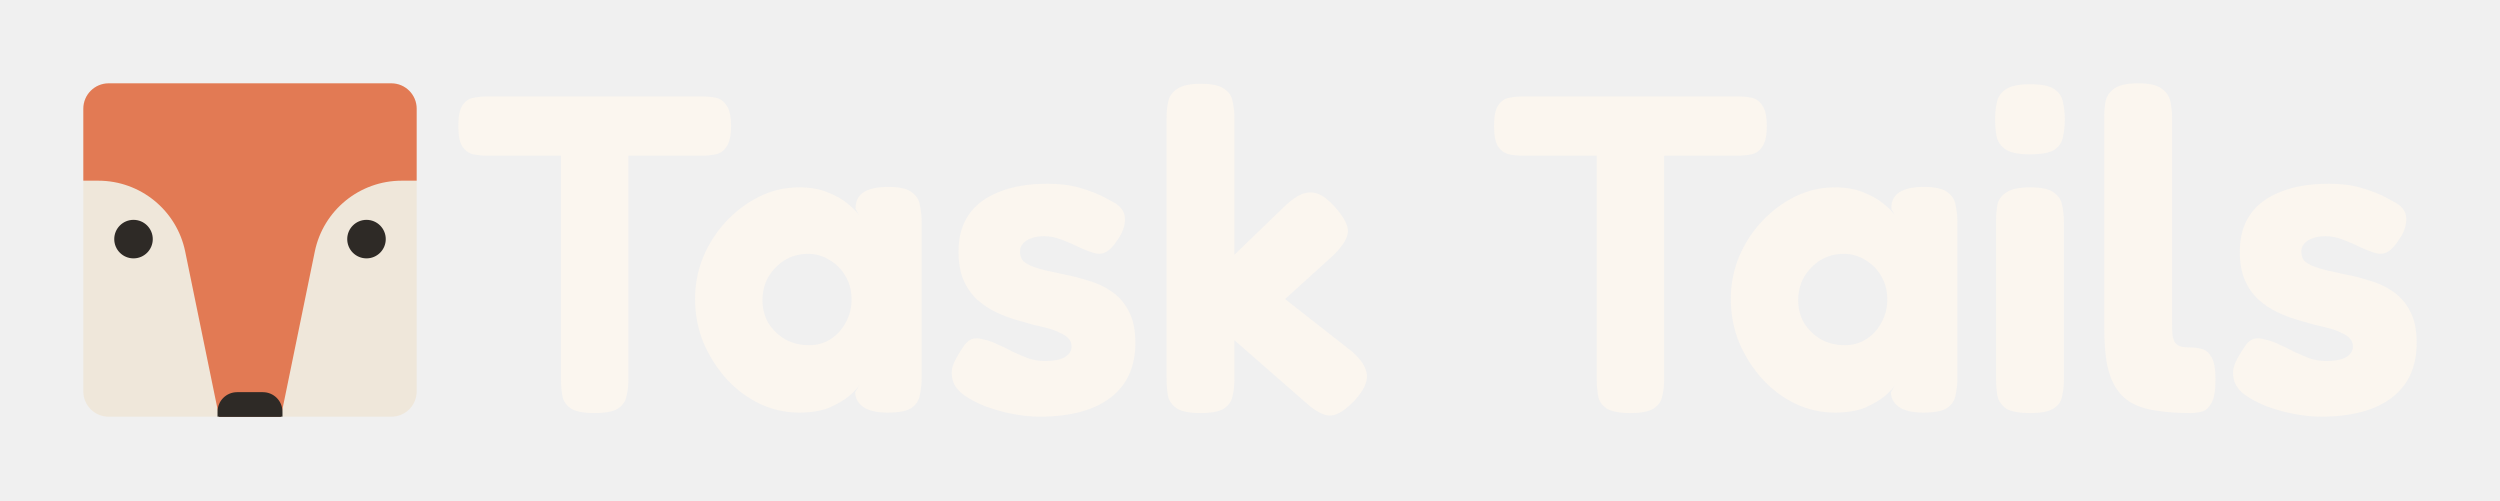
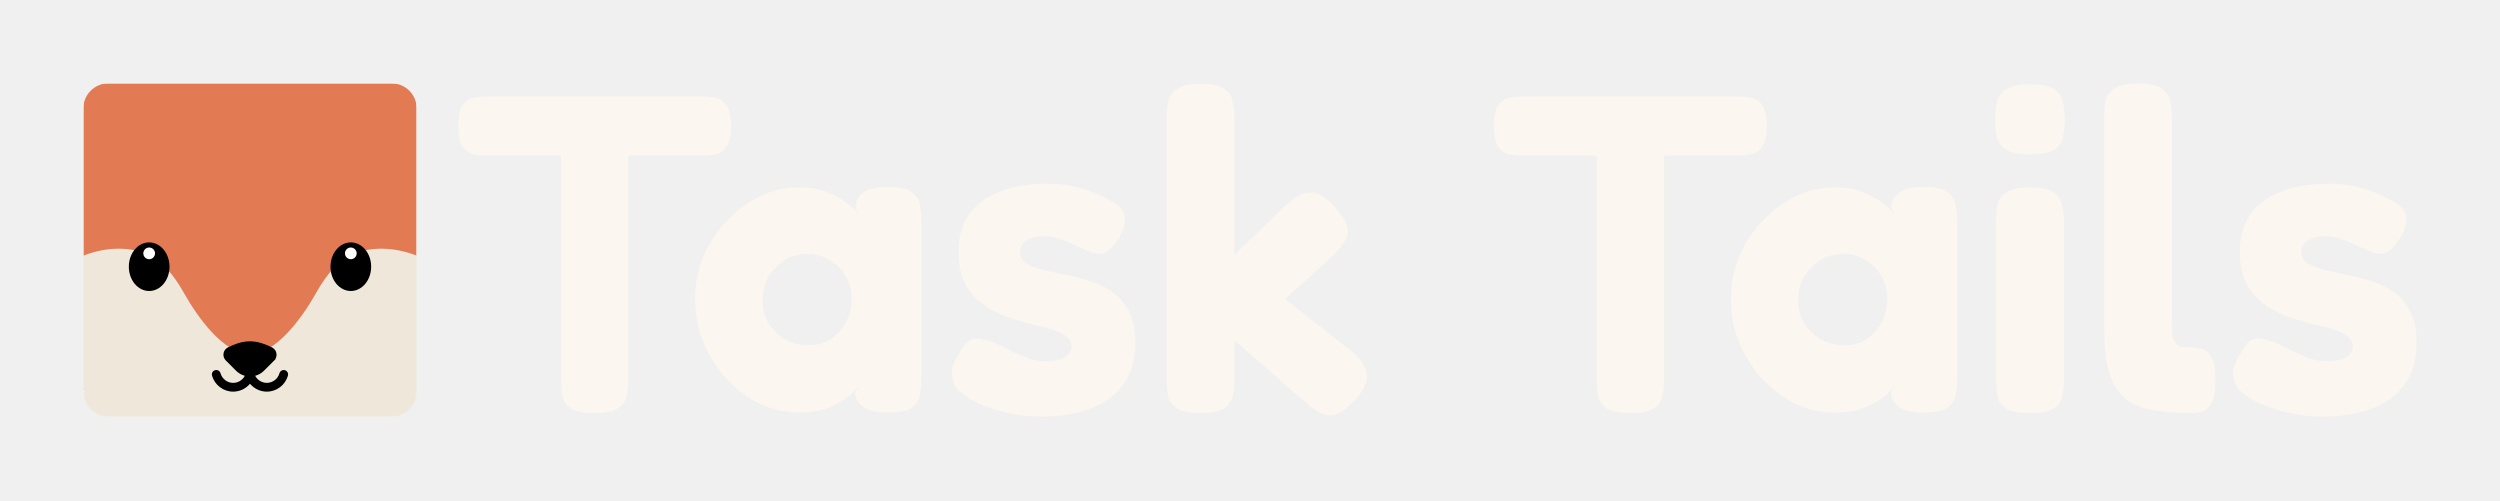
<svg xmlns="http://www.w3.org/2000/svg" width="600" height="120" viewBox="0 0 600 120" fill="none">
-   <g clip-path="url(#clip0_14_327)">
-     <path d="M93.955 20H26.045C22.706 20 20 22.706 20 26.045V93.955C20 97.294 22.706 100 26.045 100H93.955C97.294 100 100 97.294 100 93.955V26.045C100 22.706 97.294 20 93.955 20Z" fill="#EFE7DA" />
-     <path d="M20 43.365H23.592C33.701 43.365 42.416 50.473 44.448 60.376L52.58 100.001H67.419L75.551 60.376C77.583 50.474 86.298 43.365 96.407 43.365H99.999V26.082C99.999 22.723 97.276 20 93.917 20H26.082C22.723 20 20 22.723 20 26.082V43.365Z" fill="#E27A54" />
-     <path d="M67.42 100V98.823C67.42 96.432 65.482 94.494 63.09 94.494H56.91C54.518 94.494 52.58 96.432 52.58 98.823V100H67.419H67.42Z" fill="#2E2A26" stroke="#2E2A26" stroke-width="0.75" stroke-miterlimit="10" />
-     <path d="M32.042 61.635C34.388 61.635 36.29 59.733 36.29 57.387C36.29 55.041 34.388 53.139 32.042 53.139C29.695 53.139 27.794 55.041 27.794 57.387C27.794 59.733 29.695 61.635 32.042 61.635Z" fill="#2E2A26" stroke="#2E2A26" stroke-width="0.75" stroke-miterlimit="10" />
-     <path d="M87.958 61.635C90.305 61.635 92.206 59.733 92.206 57.387C92.206 55.041 90.305 53.139 87.958 53.139C85.612 53.139 83.71 55.041 83.71 57.387C83.71 59.733 85.612 61.635 87.958 61.635Z" fill="#2E2A26" stroke="#2E2A26" stroke-width="0.75" stroke-miterlimit="10" />
+   <g clip-path="url(#clip0_34_216)">
+     <mask id="mask0_34_216" style="mask-type:luminance" maskUnits="userSpaceOnUse" x="20" y="20" width="80" height="80">
+       <path d="M93.955 20H26.045C22.706 20 20 22.706 20 26.045V93.955C20 97.294 22.706 100 26.045 100H93.955C97.294 100 100 97.294 100 93.955V26.045C100 22.706 97.294 20 93.955 20Z" fill="white" />
+     </mask>
+     <g mask="url(#mask0_34_216)">
+       <path d="M60.392 104.675C51.555 104.51 45.753 106.299 26.362 96.668C25.218 96.1 24.102 95.478 22.998 94.831C21.6 94.014 17.482 92.086 8.012 90.729C7.838 90.703 7.704 90.558 7.698 90.383C7.669 89.474 7.846 86.753 10.795 85.284C10.94 85.212 10.91 84.994 10.75 84.964C8.908 84.602 2.844 83.129 0.374 79.125C0.098 78.677 0.022 78.131 0.166 77.624C0.469 76.562 1.573 74.69 5.216 71.976C5.389 71.848 5.39 71.591 5.222 71.459C4.318 70.75 1.99 68.412 1.65 62.949C1.64 62.787 1.779 62.657 1.939 62.675L5.129 63.046C5.166 63.05 5.188 63.007 5.161 62.98C4.542 62.378 0.614 58.481 -0.076 55.913C-0.102 55.813 -0.011 55.725 0.09 55.75C0.825 55.934 3.368 55.934 7.427 49.286C7.427 49.286 13.913 32.388 31.741 22.165C31.741 22.165 41.042 15.706 59.571 15.706H59.406C77.934 15.706 88.258 22.165 88.258 22.165C106.086 32.388 112.572 49.286 112.572 49.286C116.631 55.935 119.174 55.935 119.91 55.75C120.01 55.724 120.102 55.813 120.075 55.913C119.386 58.482 115.457 62.378 114.838 62.98C114.812 63.006 114.834 63.05 114.87 63.046L118.06 62.675C118.22 62.657 118.361 62.788 118.35 62.949C118.008 68.412 115.682 70.75 114.778 71.459C114.609 71.591 114.61 71.849 114.783 71.976C118.426 74.692 119.531 76.563 119.833 77.624C119.976 78.13 119.902 78.676 119.625 79.125C117.154 83.13 111.09 84.602 109.249 84.964C109.09 84.995 109.059 85.211 109.204 85.284C112.154 86.754 112.329 89.474 112.301 90.383C112.295 90.559 112.162 90.703 111.987 90.729C102.517 92.086 98.398 94.014 97.001 94.831C95.898 95.476 94.781 96.098 93.637 96.668C74.247 106.298 68.971 104.837 60.394 104.675H60.391H60.392Z" fill="#E27A54" />
+       <path d="M91.476 59.685C91.305 59.685 91.133 59.688 90.965 59.692C83.448 59.89 79.43 63.948 75.745 70.502C72.715 75.888 66.35 84.976 60 84.976C53.65 84.976 47.284 75.888 44.255 70.502C40.568 63.948 36.553 59.889 29.035 59.692C28.865 59.688 28.695 59.685 28.524 59.685C15.891 59.651 5.614 71.353 5.286 71.906C5.267 71.932 5.246 71.954 5.219 71.973C1.576 74.689 0.471 76.561 0.17 77.621C0.026 78.127 0.101 78.673 0.378 79.122C2.848 83.128 8.912 84.599 10.754 84.961C10.912 84.993 10.943 85.209 10.798 85.281C7.849 86.751 7.674 89.471 7.702 90.381C7.707 90.557 7.841 90.701 8.015 90.726C17.486 92.084 21.605 94.011 23.002 94.829C24.105 95.473 25.222 96.096 26.366 96.665C45.755 106.296 51.557 104.507 60.395 104.673C68.972 104.834 74.248 106.296 93.638 96.665C94.782 96.097 95.898 95.475 97.002 94.829C98.4 94.011 102.518 92.083 111.988 90.726C112.162 90.701 112.296 90.556 112.302 90.381C112.331 89.472 112.154 86.75 109.205 85.281C109.06 85.209 109.09 84.992 109.25 84.961C111.092 84.599 117.156 83.126 119.626 79.122C119.902 78.674 119.978 78.129 119.834 77.621C119.531 76.559 118.427 74.688 114.784 71.973C114.758 71.953 114.736 71.93 114.718 71.906C114.389 71.354 104.11 59.65 91.479 59.685H91.476Z" fill="#EFE7DA" />
+       <path d="M64.037 93.995C62.45 93.995 60.979 93.269 59.998 92.1C59.018 93.27 57.546 93.995 55.96 93.995C53.601 93.995 51.516 92.409 50.89 90.137C50.736 89.576 51.065 88.996 51.626 88.842C52.187 88.687 52.767 89.016 52.922 89.578C53.297 90.938 54.546 91.889 55.959 91.889C57.373 91.889 58.597 90.956 58.986 89.62L59.998 86.138L61.01 89.62C61.398 90.956 62.642 91.889 64.036 91.889C65.43 91.889 66.698 90.939 67.074 89.578C67.228 89.017 67.809 88.688 68.369 88.842C68.93 88.996 69.26 89.577 69.105 90.137C68.478 92.409 66.393 93.995 64.035 93.995H64.037Z" fill="black" />
+       <path d="M65.447 86.174L63.01 88.611C61.35 90.27 58.659 90.27 57 88.611L54.552 86.163C53.852 85.463 54.03 84.282 54.91 83.83C56.214 83.159 58.11 82.401 60.005 82.409C61.887 82.416 63.77 83.167 65.073 83.83C65.961 84.283 66.154 85.467 65.448 86.173H65.446L65.447 86.174Z" fill="black" stroke="black" stroke-miterlimit="10" stroke-linecap="round" />
+       <path d="M35.801 69.841C38.496 69.841 40.682 67.229 40.682 64.007C40.682 60.785 38.496 58.174 35.801 58.174C33.105 58.174 30.92 60.785 30.92 64.007C30.92 67.229 33.105 69.841 35.801 69.841Z" fill="black" />
+       <path d="M35.801 62.21C36.576 62.21 37.205 61.582 37.205 60.806C37.205 60.031 36.576 59.402 35.801 59.402C35.025 59.402 34.397 60.031 34.397 60.806C34.397 61.582 35.025 62.21 35.801 62.21Z" fill="white" />
+       <path d="M84.197 69.841C86.892 69.841 89.078 67.229 89.078 64.007C89.078 60.785 86.892 58.174 84.197 58.174C81.501 58.174 79.316 60.785 79.316 64.007C79.316 67.229 81.501 69.841 84.197 69.841Z" fill="black" />
+       <path d="M84.197 62.21C84.972 62.21 85.601 61.582 85.601 60.806C85.601 60.031 84.972 59.402 84.197 59.402C83.421 59.402 82.793 60.031 82.793 60.806C82.793 61.582 83.421 62.21 84.197 62.21Z" fill="white" />
+       <path d="M27.218 129.977C32.733 129.977 37.204 120.598 37.204 109.028C37.204 97.458 32.733 88.079 27.218 88.079C21.703 88.079 17.233 97.458 17.233 109.028C17.233 120.598 21.703 129.977 27.218 129.977Z" fill="#EFE7DA" />
+       <path d="M95.038 112.342C101.025 112.342 105.878 107.122 105.878 100.684C105.878 94.246 101.025 89.026 95.038 89.026C89.05 89.026 84.197 94.246 84.197 100.684C84.197 107.122 89.05 112.342 95.038 112.342Z" fill="#EFE7DA" />
+       <path d="M32.786 44.407C42.498 44.407 50.371 37.518 50.371 29.021C50.371 20.524 42.498 13.635 32.786 13.635C23.073 13.635 15.2 20.524 15.2 29.021C15.2 37.518 23.073 44.407 32.786 44.407Z" fill="#E27A54" />
+       <path d="M95.286 46.774C103.49 46.774 110.14 39.382 110.14 30.264C110.14 21.145 103.49 13.753 95.286 13.753C87.083 13.753 80.433 21.145 80.433 30.264C80.433 39.382 87.083 46.774 95.286 46.774Z" fill="#E27A54" />
+     </g>
  </g>
  <path d="M168.507 23.148C169.737 23.148 170.859 23.256 171.872 23.474C172.885 23.691 173.717 24.306 174.368 25.319C175.092 26.26 175.454 27.924 175.454 30.312C175.454 32.555 175.092 34.184 174.368 35.197C173.717 36.21 172.849 36.825 171.763 37.042C170.678 37.259 169.52 37.368 168.29 37.368H150.814V91.099C150.814 92.474 150.669 93.777 150.379 95.007C150.162 96.237 149.475 97.25 148.317 98.046C147.232 98.77 145.35 99.132 142.673 99.132C140.068 99.132 138.186 98.77 137.028 98.046C135.87 97.25 135.183 96.237 134.966 95.007C134.749 93.704 134.64 92.365 134.64 90.99V37.368H116.947C115.789 37.368 114.668 37.259 113.582 37.042C112.497 36.753 111.628 36.138 110.977 35.197C110.326 34.184 110 32.519 110 30.203C110 27.888 110.326 26.26 110.977 25.319C111.628 24.306 112.497 23.691 113.582 23.474C114.668 23.256 115.789 23.148 116.947 23.148H168.507Z" fill="#FBF6EF" />
  <path d="M213.059 99.023C210.381 99.023 208.391 98.553 207.089 97.612C205.858 96.671 205.243 95.513 205.243 94.138L206.329 92.293C205.894 93.017 205.062 93.921 203.832 95.007C202.602 96.02 201.01 96.961 199.056 97.829C197.102 98.625 194.678 99.023 191.783 99.023C188.455 99.023 185.271 98.299 182.231 96.852C179.264 95.405 176.623 93.415 174.307 90.882C171.992 88.277 170.146 85.346 168.771 82.09C167.469 78.833 166.818 75.396 166.818 71.778C166.818 68.232 167.469 64.867 168.771 61.682C170.146 58.426 171.992 55.568 174.307 53.107C176.695 50.574 179.373 48.584 182.34 47.137C185.307 45.69 188.455 44.966 191.783 44.966C194.461 44.966 196.74 45.364 198.622 46.16C200.503 46.884 202.059 47.752 203.289 48.765C204.592 49.778 205.569 50.755 206.22 51.696L205.352 50.176C205.279 48.44 205.858 47.137 207.089 46.269C208.391 45.328 210.417 44.858 213.167 44.858C215.772 44.858 217.618 45.255 218.703 46.052C219.861 46.848 220.548 47.897 220.765 49.2C221.055 50.502 221.2 51.877 221.2 53.324V90.773C221.2 92.148 221.055 93.487 220.765 94.79C220.548 96.092 219.861 97.142 218.703 97.938C217.618 98.661 215.736 99.023 213.059 99.023ZM194.171 82.849C196.053 82.849 197.753 82.379 199.273 81.438C200.865 80.425 202.095 79.086 202.964 77.422C203.904 75.758 204.375 73.912 204.375 71.886C204.375 69.787 203.904 67.942 202.964 66.35C202.023 64.686 200.757 63.383 199.165 62.442C197.573 61.429 195.836 60.923 193.954 60.923C191.856 60.923 189.974 61.429 188.31 62.442C186.718 63.455 185.415 64.794 184.402 66.459C183.461 68.123 182.991 70.004 182.991 72.103C182.991 74.057 183.461 75.866 184.402 77.531C185.415 79.123 186.754 80.425 188.418 81.438C190.155 82.379 192.073 82.849 194.171 82.849Z" fill="#FBF6EF" />
  <path d="M249.474 100C247.52 100 245.385 99.783 243.069 99.349C240.826 98.915 238.619 98.299 236.448 97.503C234.277 96.635 232.468 95.658 231.021 94.573C229.573 93.415 228.741 92.112 228.524 90.665C228.379 89.941 228.379 89.181 228.524 88.385C228.741 87.517 229.103 86.649 229.609 85.78C230.116 84.839 230.731 83.862 231.455 82.849C232.034 82.053 232.685 81.547 233.409 81.33C234.132 81.113 234.964 81.149 235.905 81.438C237.063 81.655 238.221 82.053 239.379 82.632C240.609 83.139 241.803 83.718 242.961 84.369C244.191 84.948 245.457 85.491 246.76 85.997C248.062 86.431 249.401 86.649 250.776 86.649C252.802 86.649 254.358 86.359 255.444 85.78C256.601 85.129 257.18 84.26 257.18 83.175C257.18 82.379 256.927 81.728 256.421 81.221C255.986 80.715 255.335 80.28 254.467 79.919C253.671 79.484 252.73 79.123 251.645 78.833C250.559 78.544 249.365 78.254 248.062 77.965C246.832 77.603 245.566 77.241 244.263 76.879C242.454 76.373 240.717 75.721 239.053 74.925C237.389 74.129 235.869 73.116 234.494 71.886C233.119 70.583 232.034 69.028 231.238 67.218C230.442 65.337 230.044 63.057 230.044 60.38C230.044 56.834 230.876 53.867 232.54 51.479C234.205 49.091 236.629 47.282 239.813 46.052C242.997 44.749 246.868 44.098 251.427 44.098C252.73 44.098 254.033 44.17 255.335 44.315C256.638 44.459 257.904 44.713 259.134 45.075C260.437 45.437 261.703 45.871 262.933 46.377C264.164 46.884 265.394 47.499 266.624 48.222C268.795 49.236 269.917 50.611 269.989 52.347C270.061 54.084 269.446 55.857 268.144 57.666C267.348 58.896 266.515 59.801 265.647 60.38C264.779 60.886 263.874 61.031 262.933 60.814C261.776 60.525 260.509 60.054 259.134 59.403C257.832 58.752 256.421 58.137 254.901 57.558C253.454 56.979 252.006 56.689 250.559 56.689C249.329 56.689 248.28 56.87 247.411 57.232C246.543 57.522 245.892 57.956 245.457 58.535C245.023 59.041 244.806 59.656 244.806 60.38C244.806 61.321 245.059 62.081 245.566 62.659C246.145 63.166 246.905 63.6 247.845 63.962C248.786 64.324 249.872 64.65 251.102 64.939C252.332 65.228 253.671 65.518 255.118 65.807C257.072 66.169 259.062 66.676 261.088 67.327C263.187 67.906 265.068 68.774 266.733 69.932C268.469 71.09 269.844 72.646 270.857 74.6C271.943 76.554 272.486 79.123 272.486 82.307C272.486 88.023 270.496 92.402 266.515 95.441C262.535 98.48 256.855 100 249.474 100Z" fill="#FBF6EF" />
  <path d="M324.48 84.369C326.724 86.323 327.918 88.204 328.062 90.014C328.207 91.75 327.23 93.777 325.132 96.092C323.54 97.757 322.129 98.842 320.898 99.349C319.741 99.855 318.583 99.855 317.425 99.349C316.267 98.915 314.928 98.01 313.409 96.635L296.258 81.655V90.99C296.258 92.438 296.113 93.777 295.824 95.007C295.607 96.237 294.919 97.25 293.762 98.046C292.676 98.77 290.795 99.132 288.117 99.132C285.512 99.132 283.631 98.77 282.473 98.046C281.315 97.25 280.591 96.237 280.302 95.007C280.085 93.704 279.976 92.329 279.976 90.882V28.25C279.976 26.802 280.121 25.464 280.41 24.233C280.7 23.003 281.423 22.026 282.581 21.303C283.739 20.507 285.621 20.108 288.226 20.108C290.831 20.108 292.676 20.507 293.762 21.303C294.919 22.026 295.607 23.039 295.824 24.342C296.113 25.572 296.258 26.911 296.258 28.358V61.14L308.415 49.417C309.863 48.042 311.201 47.101 312.432 46.594C313.734 46.088 315.001 46.052 316.231 46.486C317.461 46.92 318.764 47.897 320.139 49.417C322.454 51.949 323.576 54.012 323.503 55.604C323.431 57.123 322.309 58.969 320.139 61.14L308.415 71.778L324.48 84.369Z" fill="#FBF6EF" />
  <path d="M417.084 23.148C418.314 23.148 419.436 23.256 420.449 23.474C421.462 23.691 422.294 24.306 422.945 25.319C423.669 26.26 424.031 27.924 424.031 30.312C424.031 32.555 423.669 34.184 422.945 35.197C422.294 36.21 421.426 36.825 420.34 37.042C419.255 37.259 418.097 37.368 416.867 37.368H399.391V91.099C399.391 92.474 399.246 93.777 398.956 95.007C398.739 96.237 398.052 97.25 396.894 98.046C395.809 98.77 393.927 99.132 391.25 99.132C388.644 99.132 386.763 98.77 385.605 98.046C384.447 97.25 383.76 96.237 383.543 95.007C383.326 93.704 383.217 92.365 383.217 90.99V37.368H365.524C364.366 37.368 363.244 37.259 362.159 37.042C361.073 36.753 360.205 36.138 359.554 35.197C358.903 34.184 358.577 32.519 358.577 30.203C358.577 27.888 358.903 26.26 359.554 25.319C360.205 24.306 361.073 23.691 362.159 23.474C363.244 23.256 364.366 23.148 365.524 23.148H417.084Z" fill="#FBF6EF" />
  <path d="M461.635 99.023C458.958 99.023 456.968 98.553 455.665 97.612C454.435 96.671 453.82 95.513 453.82 94.138L454.906 92.293C454.471 93.017 453.639 93.921 452.409 95.007C451.179 96.02 449.587 96.961 447.633 97.829C445.679 98.625 443.255 99.023 440.36 99.023C437.031 99.023 433.847 98.299 430.808 96.852C427.841 95.405 425.2 93.415 422.884 90.882C420.569 88.277 418.723 85.346 417.348 82.09C416.046 78.833 415.394 75.396 415.394 71.778C415.394 68.232 416.046 64.867 417.348 61.682C418.723 58.426 420.569 55.568 422.884 53.107C425.272 50.574 427.95 48.584 430.917 47.137C433.884 45.69 437.031 44.966 440.36 44.966C443.038 44.966 445.317 45.364 447.199 46.16C449.08 46.884 450.636 47.752 451.866 48.765C453.169 49.778 454.146 50.755 454.797 51.696L453.929 50.176C453.856 48.44 454.435 47.137 455.665 46.269C456.968 45.328 458.994 44.858 461.744 44.858C464.349 44.858 466.194 45.255 467.28 46.052C468.438 46.848 469.125 47.897 469.342 49.2C469.632 50.502 469.776 51.877 469.776 53.324V90.773C469.776 92.148 469.632 93.487 469.342 94.79C469.125 96.092 468.438 97.142 467.28 97.938C466.194 98.661 464.313 99.023 461.635 99.023ZM442.748 82.849C444.63 82.849 446.33 82.379 447.85 81.438C449.442 80.425 450.672 79.086 451.541 77.422C452.481 75.758 452.952 73.912 452.952 71.886C452.952 69.787 452.481 67.942 451.541 66.35C450.6 64.686 449.333 63.383 447.741 62.442C446.149 61.429 444.413 60.923 442.531 60.923C440.433 60.923 438.551 61.429 436.887 62.442C435.295 63.455 433.992 64.794 432.979 66.459C432.038 68.123 431.568 70.004 431.568 72.103C431.568 74.057 432.038 75.866 432.979 77.531C433.992 79.123 435.331 80.425 436.995 81.438C438.732 82.379 440.65 82.849 442.748 82.849Z" fill="#FBF6EF" />
  <path d="M487.196 99.132C484.518 99.132 482.601 98.77 481.443 98.046C480.357 97.25 479.67 96.237 479.38 95.007C479.163 93.704 479.055 92.365 479.055 90.99V53.107C479.055 51.66 479.163 50.321 479.38 49.091C479.67 47.861 480.393 46.884 481.551 46.16C482.709 45.364 484.627 44.966 487.304 44.966C489.909 44.966 491.755 45.364 492.84 46.16C493.998 46.956 494.685 47.969 494.903 49.2C495.192 50.43 495.337 51.805 495.337 53.324V91.099C495.337 92.474 495.192 93.813 494.903 95.115C494.685 96.346 493.998 97.323 492.84 98.046C491.755 98.77 489.873 99.132 487.196 99.132ZM487.196 37.042C484.446 37.042 482.492 36.644 481.334 35.848C480.176 35.052 479.453 34.003 479.163 32.7C478.946 31.398 478.838 30.023 478.838 28.575C478.838 27.056 478.982 25.681 479.272 24.451C479.561 23.148 480.285 22.135 481.443 21.411C482.601 20.615 484.554 20.217 487.304 20.217C489.982 20.217 491.899 20.615 493.057 21.411C494.215 22.207 494.903 23.256 495.12 24.559C495.409 25.862 495.554 27.236 495.554 28.684C495.554 30.131 495.409 31.506 495.12 32.809C494.903 34.111 494.215 35.161 493.057 35.957C491.899 36.68 489.946 37.042 487.196 37.042Z" fill="#FBF6EF" />
  <path d="M525.642 99.132C522.675 99.132 520.033 98.951 517.718 98.589C515.474 98.299 513.521 97.721 511.856 96.852C510.264 95.984 508.962 94.79 507.949 93.27C506.935 91.75 506.176 89.796 505.669 87.408C505.235 84.948 505.018 81.945 505.018 78.399V28.25C505.018 26.802 505.126 25.464 505.343 24.233C505.633 23.003 506.357 21.99 507.514 21.194C508.672 20.398 510.554 20 513.159 20C515.764 20 517.609 20.398 518.695 21.194C519.853 21.99 520.576 23.003 520.866 24.233C521.155 25.464 521.3 26.802 521.3 28.25V77.639C521.3 78.797 521.336 79.774 521.408 80.57C521.553 81.293 521.77 81.873 522.06 82.307C522.422 82.741 522.892 83.03 523.471 83.175C524.05 83.32 524.81 83.392 525.75 83.392C526.619 83.392 527.487 83.501 528.355 83.718C529.296 83.935 530.092 84.586 530.743 85.672C531.395 86.757 531.72 88.566 531.72 91.099C531.72 93.704 531.395 95.586 530.743 96.744C530.092 97.901 529.296 98.589 528.355 98.806C527.487 99.023 526.582 99.132 525.642 99.132Z" fill="#FBF6EF" />
  <path d="M556.988 100C555.034 100 552.899 99.783 550.584 99.349C548.34 98.915 546.133 98.299 543.962 97.503C541.791 96.635 539.982 95.658 538.535 94.573C537.088 93.415 536.256 92.112 536.038 90.665C535.894 89.941 535.894 89.181 536.038 88.385C536.256 87.517 536.617 86.649 537.124 85.78C537.631 84.839 538.246 83.862 538.969 82.849C539.548 82.053 540.199 81.547 540.923 81.33C541.647 81.113 542.479 81.149 543.42 81.438C544.578 81.655 545.735 82.053 546.893 82.632C548.123 83.139 549.317 83.718 550.475 84.369C551.705 84.948 552.972 85.491 554.274 85.997C555.577 86.431 556.916 86.649 558.291 86.649C560.317 86.649 561.873 86.359 562.958 85.78C564.116 85.129 564.695 84.26 564.695 83.175C564.695 82.379 564.442 81.728 563.935 81.221C563.501 80.715 562.85 80.28 561.981 79.919C561.185 79.484 560.244 79.123 559.159 78.833C558.074 78.544 556.879 78.254 555.577 77.965C554.347 77.603 553.08 77.241 551.778 76.879C549.969 76.373 548.232 75.721 546.568 74.925C544.903 74.129 543.384 73.116 542.009 71.886C540.634 70.583 539.548 69.028 538.752 67.218C537.956 65.337 537.558 63.057 537.558 60.38C537.558 56.834 538.39 53.867 540.055 51.479C541.719 49.091 544.143 47.282 547.327 46.052C550.511 44.749 554.383 44.098 558.942 44.098C560.244 44.098 561.547 44.17 562.85 44.315C564.152 44.459 565.419 44.713 566.649 45.075C567.951 45.437 569.218 45.871 570.448 46.377C571.678 46.884 572.908 47.499 574.139 48.222C576.309 49.236 577.431 50.611 577.503 52.347C577.576 54.084 576.961 55.857 575.658 57.666C574.862 58.896 574.03 59.801 573.162 60.38C572.293 60.886 571.389 61.031 570.448 60.814C569.29 60.525 568.024 60.054 566.649 59.403C565.346 58.752 563.935 58.137 562.415 57.558C560.968 56.979 559.521 56.689 558.074 56.689C556.843 56.689 555.794 56.87 554.926 57.232C554.057 57.522 553.406 57.956 552.972 58.535C552.538 59.041 552.321 59.656 552.321 60.38C552.321 61.321 552.574 62.081 553.08 62.659C553.659 63.166 554.419 63.6 555.36 63.962C556.301 64.324 557.386 64.65 558.616 64.939C559.846 65.228 561.185 65.518 562.633 65.807C564.586 66.169 566.576 66.676 568.603 67.327C570.701 67.906 572.583 68.774 574.247 69.932C575.984 71.09 577.359 72.646 578.372 74.6C579.457 76.554 580 79.123 580 82.307C580 88.023 578.01 92.402 574.03 95.441C570.05 98.48 564.369 100 556.988 100Z" fill="#FBF6EF" />
  <defs>
-     <clipPath id="clip0_14_327">
+     <clipPath id="clip0_34_216">
      <rect width="80" height="80" fill="white" transform="translate(20 20)" />
    </clipPath>
  </defs>
</svg>
